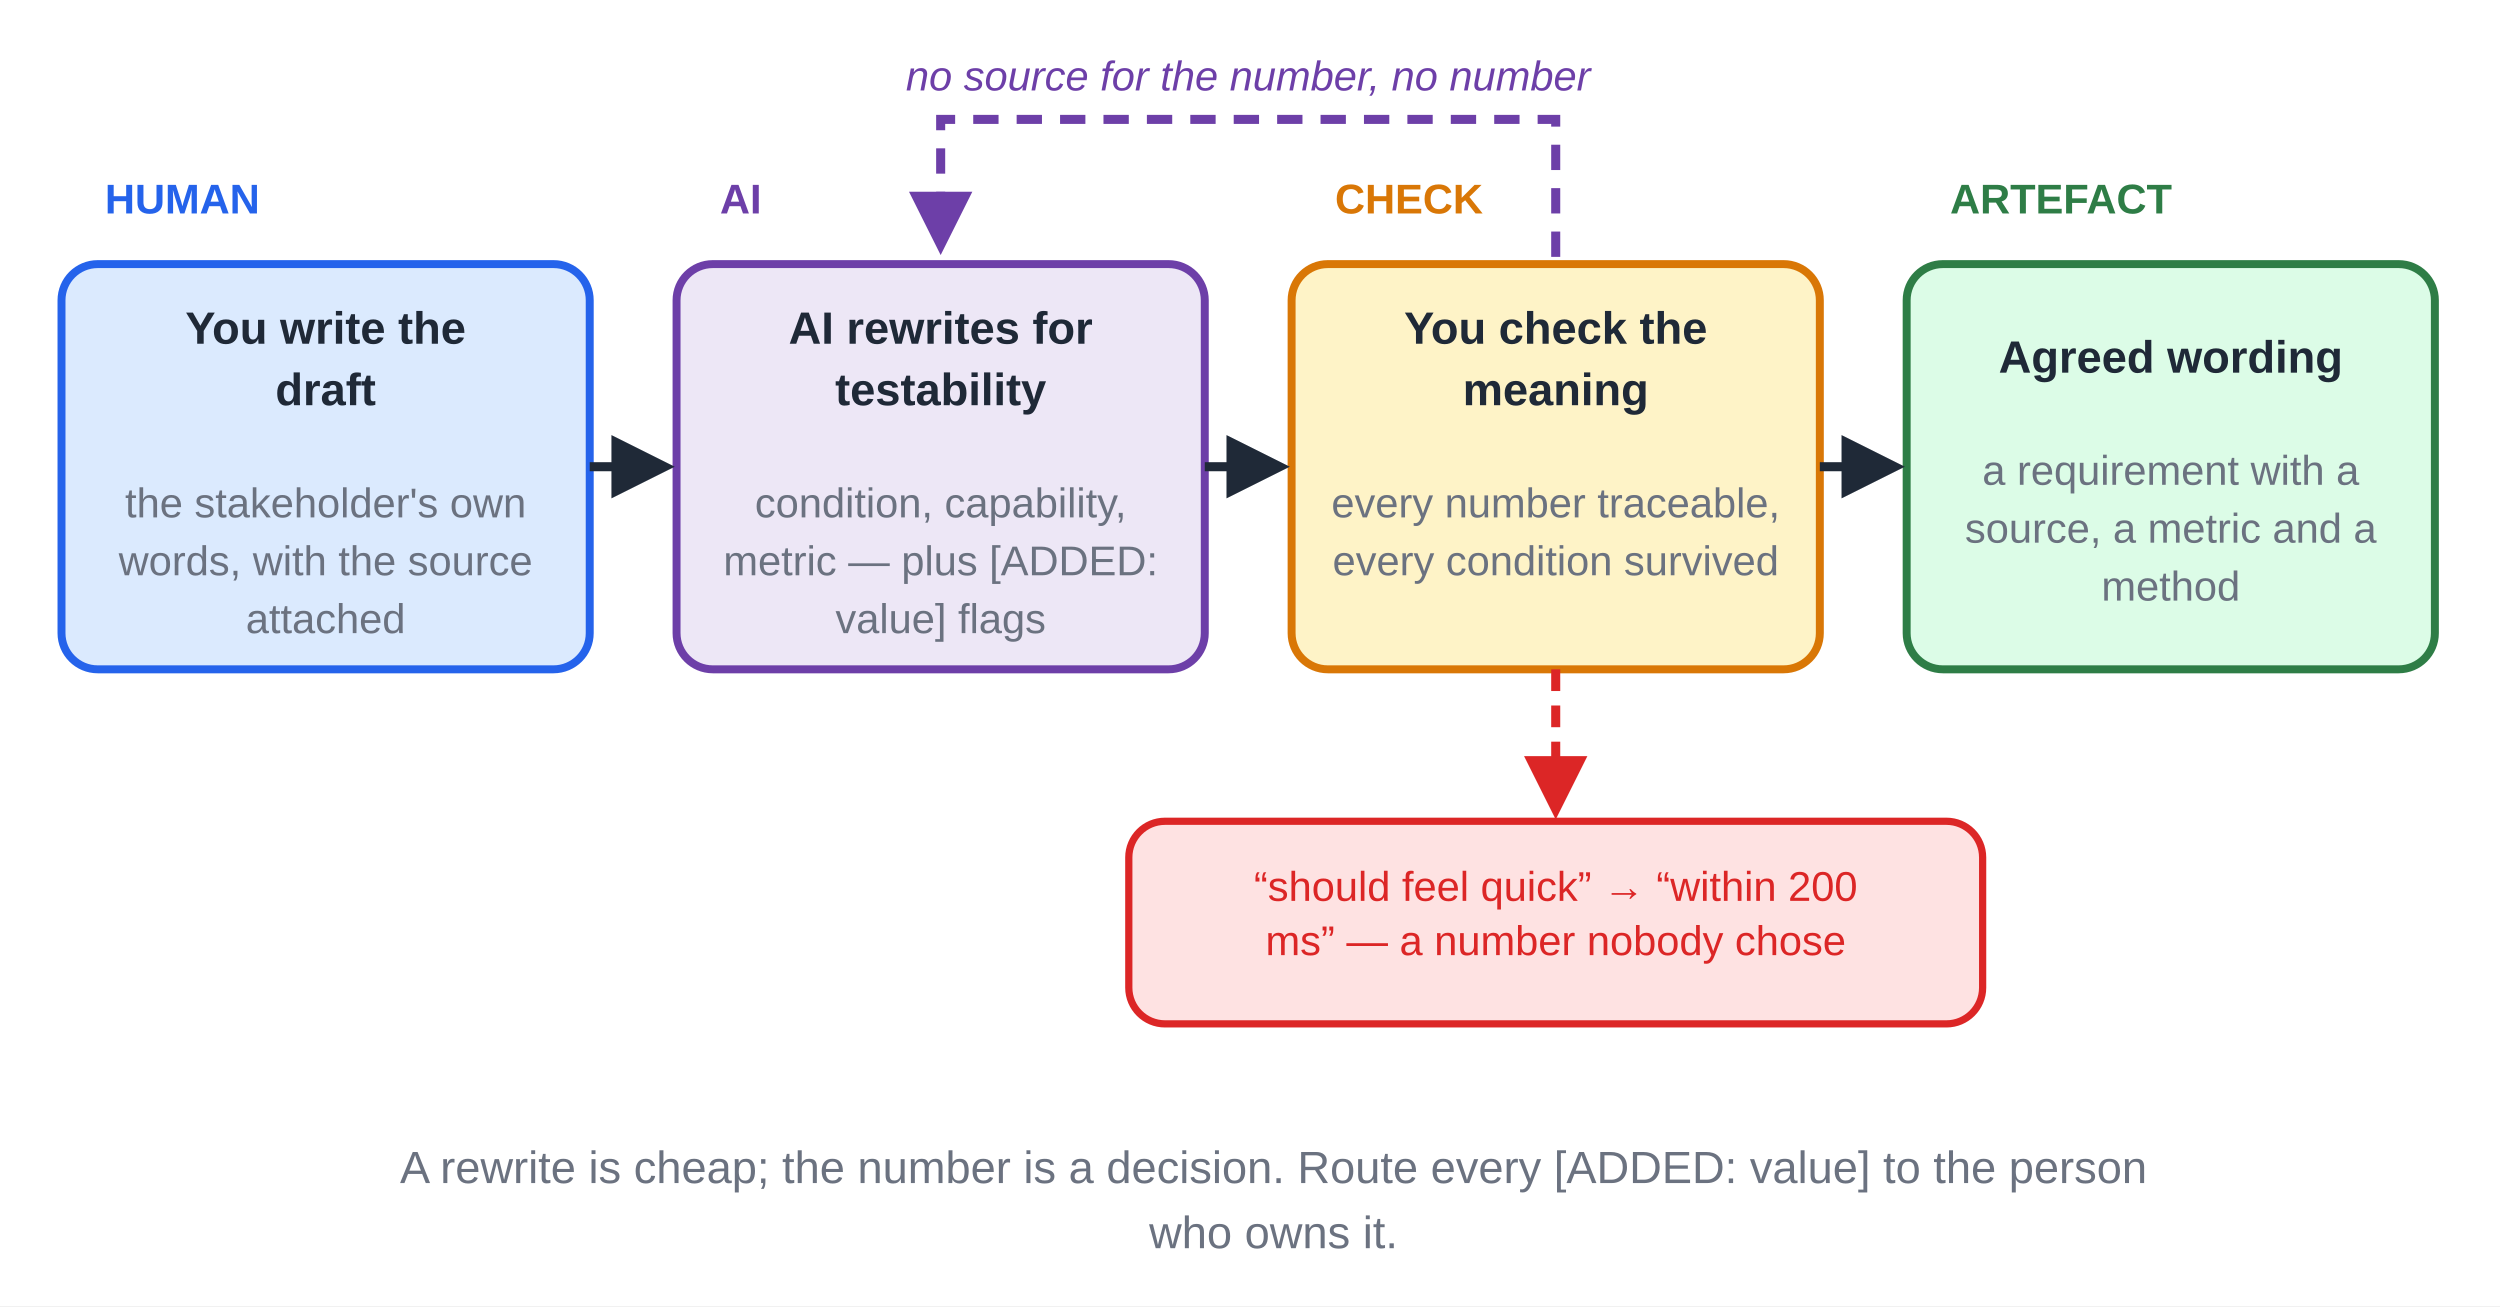
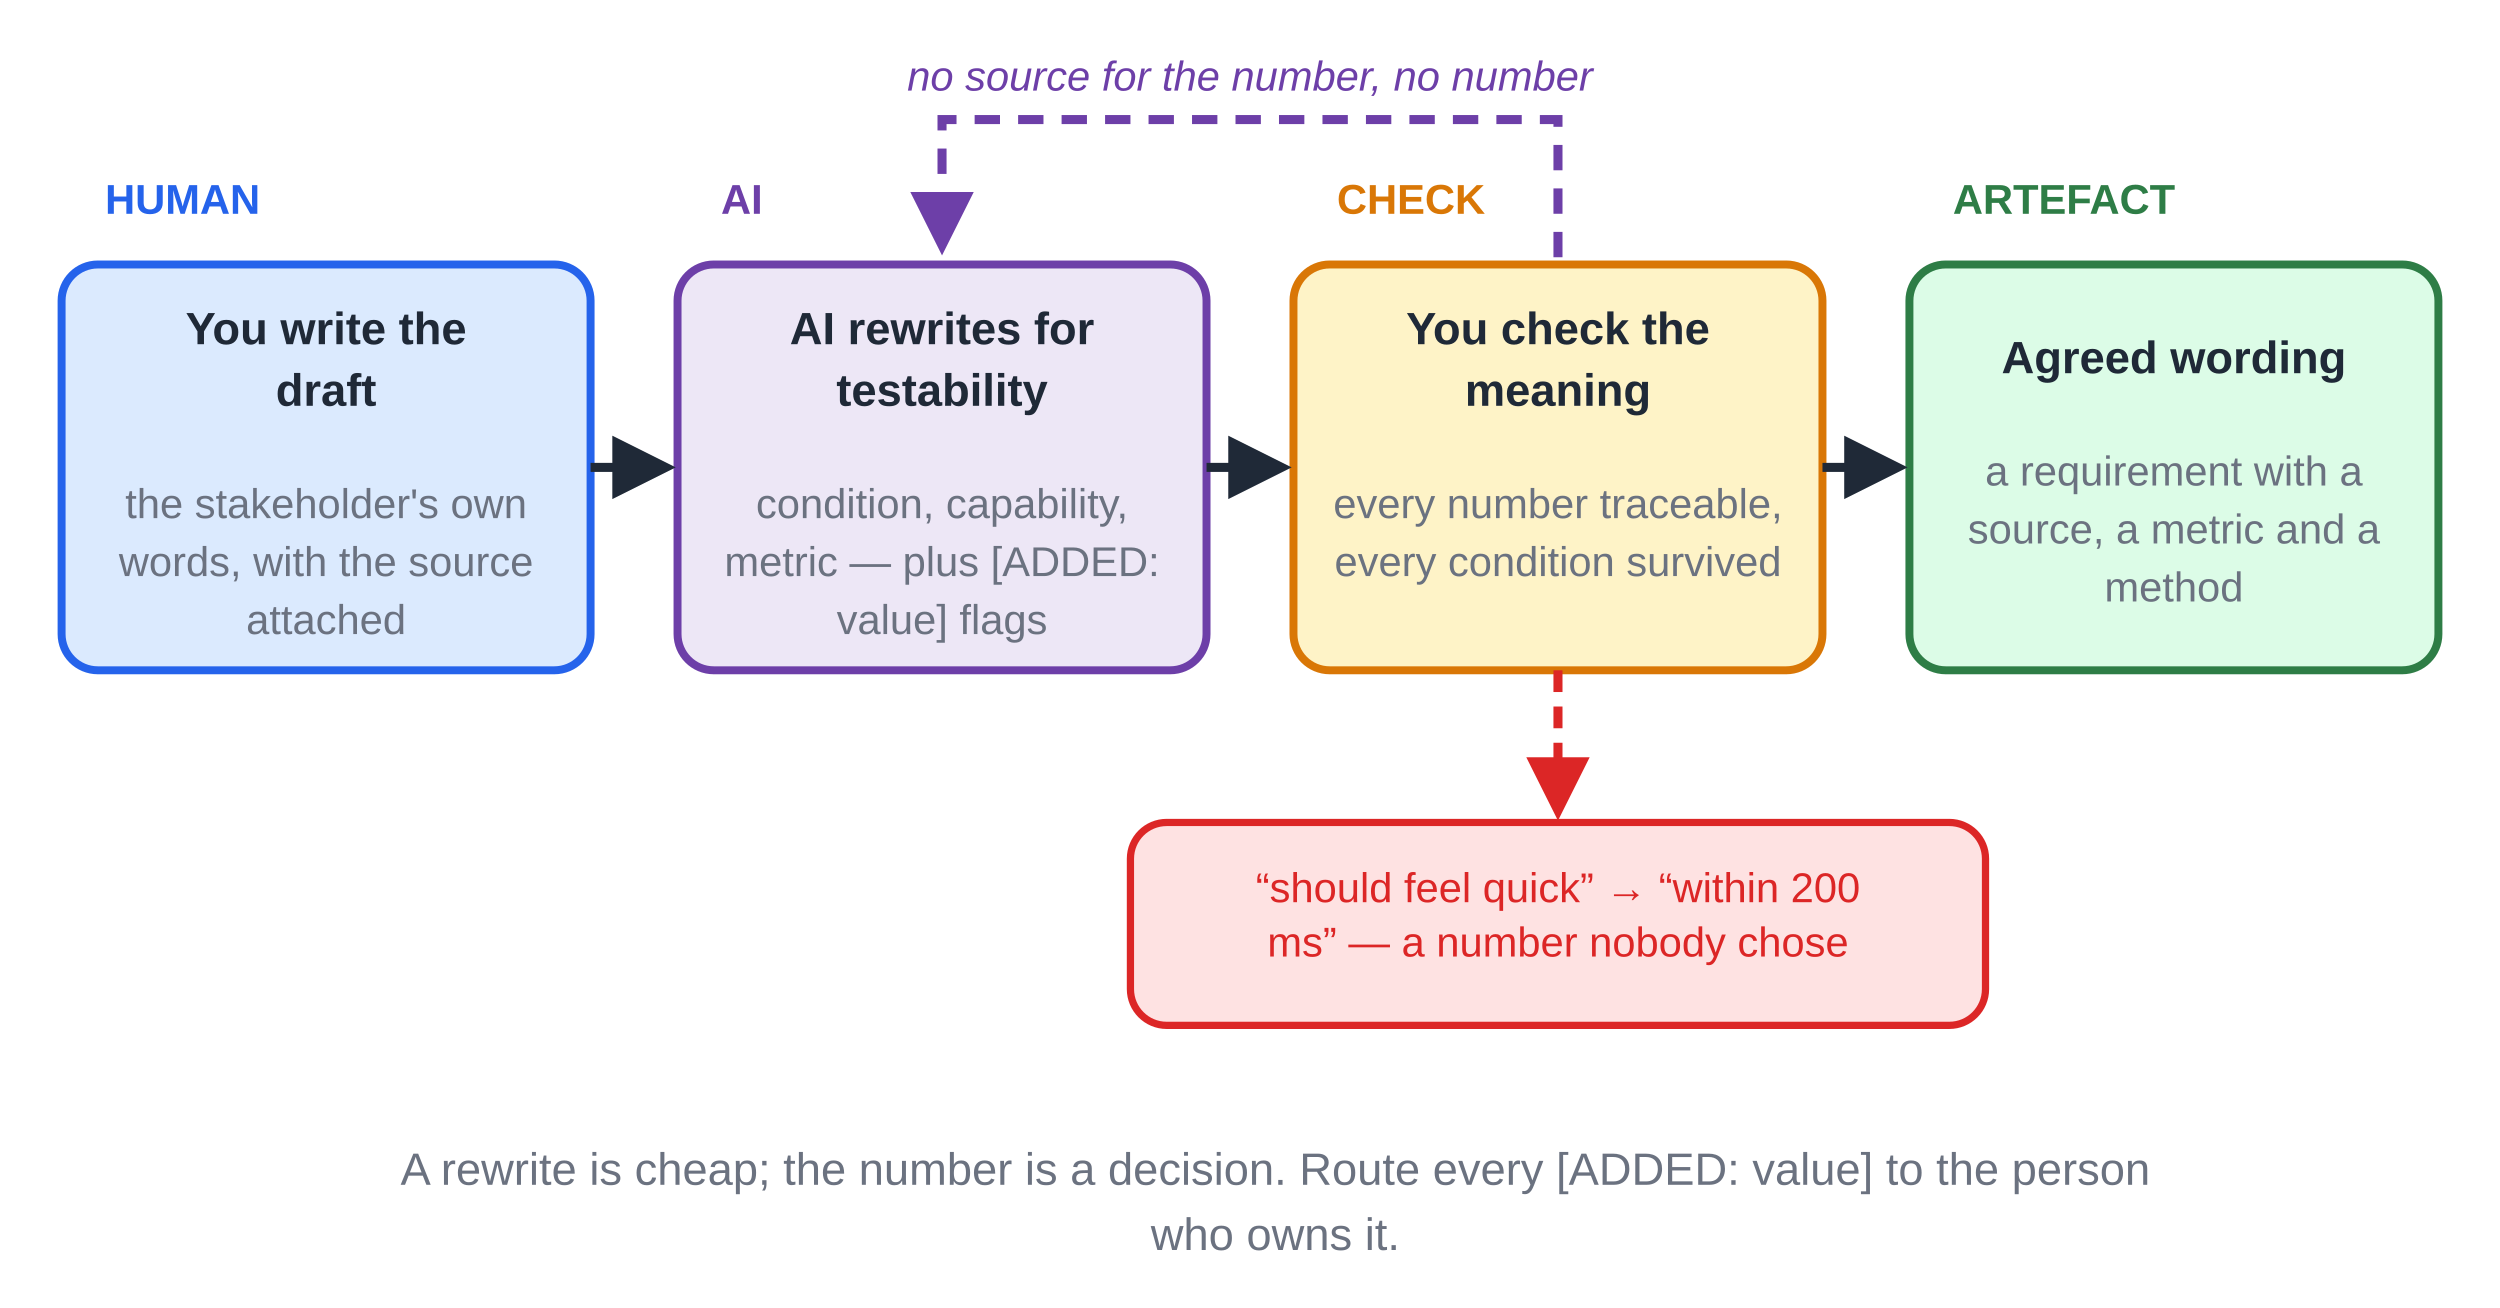
- <svg xmlns="http://www.w3.org/2000/svg" viewBox="28 45 691 361" font-family="Arial">
+ <svg xmlns="http://www.w3.org/2000/svg" viewBox="28 45 690 361" font-family="Arial">
  <defs>
    <marker id="arrB" viewBox="0 0 10 10" refX="8" refY="5" markerWidth="7" markerHeight="7" orient="auto-start-reverse">
      <path d="M0,0 L10,5 L0,10 z" fill="#2563EB" />
    </marker>
    <marker id="arrG" viewBox="0 0 10 10" refX="8" refY="5" markerWidth="7" markerHeight="7" orient="auto-start-reverse">
      <path d="M0,0 L10,5 L0,10 z" fill="#6B7280" />
    </marker>
    <marker id="arrV" viewBox="0 0 10 10" refX="8" refY="5" markerWidth="7" markerHeight="7" orient="auto-start-reverse">
      <path d="M0,0 L10,5 L0,10 z" fill="#6D3FA8" />
    </marker>
    <marker id="arrR" viewBox="0 0 10 10" refX="8" refY="5" markerWidth="7" markerHeight="7" orient="auto-start-reverse">
      <path d="M0,0 L10,5 L0,10 z" fill="#DC2626" />
    </marker>
    <marker id="arrT" viewBox="0 0 10 10" refX="8" refY="5" markerWidth="7" markerHeight="7" orient="auto-start-reverse">
      <path d="M0,0 L10,5 L0,10 z" fill="#0D9488" />
    </marker>
    <marker id="arrK" viewBox="0 0 10 10" refX="8" refY="5" markerWidth="7" markerHeight="7" orient="auto-start-reverse">
      <path d="M0,0 L10,5 L0,10 z" fill="#1F2937" />
    </marker>
    <marker id="arrA" viewBox="0 0 10 10" refX="8" refY="5" markerWidth="7" markerHeight="7" orient="auto-start-reverse">
      <path d="M0,0 L10,5 L0,10 z" fill="#D97706" />
    </marker>
    <marker id="arrGr" viewBox="0 0 10 10" refX="8" refY="5" markerWidth="7" markerHeight="7" orient="auto-start-reverse">
      <path d="M0,0 L10,5 L0,10 z" fill="#2E7D46" />
    </marker>
  </defs>
-   <rect x="28" y="45" width="691" height="361" fill="#FFFFFF" />
+   <rect x="28" y="45" width="690" height="361" fill="#FFFFFF" />
  <rect x="45" y="118" width="146" height="112" rx="10" fill="#DBEAFE" stroke="#2563EB" stroke-width="2.2" />
  <text x="57" y="104" text-anchor="start" font-size="11.5" fill="#2563EB" font-weight="bold" font-style="normal">HUMAN</text>
  <text x="118" y="140" text-anchor="middle" font-size="12.5" fill="#1F2937" font-weight="bold" font-style="normal">You write the</text>
  <text x="118" y="157" text-anchor="middle" font-size="12.5" fill="#1F2937" font-weight="bold" font-style="normal">draft</text>
  <text x="118" y="188" text-anchor="middle" font-size="11.5" fill="#6B7280" font-weight="normal" font-style="normal">the stakeholder's own</text>
  <text x="118" y="204" text-anchor="middle" font-size="11.5" fill="#6B7280" font-weight="normal" font-style="normal">words, with the source</text>
  <text x="118" y="220" text-anchor="middle" font-size="11.5" fill="#6B7280" font-weight="normal" font-style="normal">attached</text>
  <rect x="215" y="118" width="146" height="112" rx="10" fill="#EDE7F6" stroke="#6D3FA8" stroke-width="2.2" />
  <text x="227" y="104" text-anchor="start" font-size="11.5" fill="#6D3FA8" font-weight="bold" font-style="normal">AI</text>
  <text x="288" y="140" text-anchor="middle" font-size="12.5" fill="#1F2937" font-weight="bold" font-style="normal">AI rewrites for</text>
  <text x="288" y="157" text-anchor="middle" font-size="12.5" fill="#1F2937" font-weight="bold" font-style="normal">testability</text>
  <text x="288" y="188" text-anchor="middle" font-size="11.5" fill="#6B7280" font-weight="normal" font-style="normal">condition, capability,</text>
  <text x="288" y="204" text-anchor="middle" font-size="11.5" fill="#6B7280" font-weight="normal" font-style="normal">metric — plus [ADDED:</text>
  <text x="288" y="220" text-anchor="middle" font-size="11.5" fill="#6B7280" font-weight="normal" font-style="normal">value] flags</text>
  <rect x="385" y="118" width="146" height="112" rx="10" fill="#FEF3C7" stroke="#D97706" stroke-width="2.2" />
  <text x="397" y="104" text-anchor="start" font-size="11.5" fill="#D97706" font-weight="bold" font-style="normal">CHECK</text>
  <text x="458" y="140" text-anchor="middle" font-size="12.5" fill="#1F2937" font-weight="bold" font-style="normal">You check the</text>
  <text x="458" y="157" text-anchor="middle" font-size="12.5" fill="#1F2937" font-weight="bold" font-style="normal">meaning</text>
  <text x="458" y="188" text-anchor="middle" font-size="11.5" fill="#6B7280" font-weight="normal" font-style="normal">every number traceable,</text>
  <text x="458" y="204" text-anchor="middle" font-size="11.5" fill="#6B7280" font-weight="normal" font-style="normal">every condition survived</text>
  <rect x="555" y="118" width="146" height="112" rx="10" fill="#DCFCE7" stroke="#2E7D46" stroke-width="2.2" />
  <text x="567" y="104" text-anchor="start" font-size="11.5" fill="#2E7D46" font-weight="bold" font-style="normal">ARTEFACT</text>
  <text x="628" y="148" text-anchor="middle" font-size="12.5" fill="#1F2937" font-weight="bold" font-style="normal">Agreed wording</text>
  <text x="628" y="179" text-anchor="middle" font-size="11.5" fill="#6B7280" font-weight="normal" font-style="normal">a requirement with a</text>
  <text x="628" y="195" text-anchor="middle" font-size="11.5" fill="#6B7280" font-weight="normal" font-style="normal">source, a metric and a</text>
  <text x="628" y="211" text-anchor="middle" font-size="11.5" fill="#6B7280" font-weight="normal" font-style="normal">method</text>
  <line x1="191" y1="174" x2="211" y2="174" stroke="#1F2937" stroke-width="2.5" marker-end="url(#arrK)" />
  <line x1="361" y1="174" x2="381" y2="174" stroke="#1F2937" stroke-width="2.5" marker-end="url(#arrK)" />
  <line x1="531" y1="174" x2="551" y2="174" stroke="#1F2937" stroke-width="2.5" marker-end="url(#arrK)" />
  <path d="M 458,116 L 458,78 L 288,78 L 288,112" fill="none" stroke="#6D3FA8" stroke-width="2.5" stroke-dasharray="7 5" marker-end="url(#arrV)" />
  <text x="373" y="70" text-anchor="middle" font-size="11.5" fill="#6D3FA8" font-weight="normal" font-style="italic">no source for the number, no number</text>
  <path d="M 458,230 L 458,268" fill="none" stroke="#DC2626" stroke-width="2.5" stroke-dasharray="6 4" marker-end="url(#arrR)" />
  <rect x="340" y="272" width="236" height="56" rx="10" fill="#FEE2E2" stroke="#DC2626" stroke-width="2" />
  <text x="458" y="294" text-anchor="middle" font-size="11.5" fill="#DC2626" font-weight="normal" font-style="normal">“should feel quick” → “within 200</text>
  <text x="458" y="309" text-anchor="middle" font-size="11.5" fill="#DC2626" font-weight="normal" font-style="normal">ms” — a number nobody chose</text>
  <text x="380" y="372" text-anchor="middle" font-size="12.5" fill="#6B7280" font-weight="normal" font-style="normal">A rewrite is cheap; the number is a decision. Route every [ADDED: value] to the person</text>
  <text x="380" y="390" text-anchor="middle" font-size="12.5" fill="#6B7280" font-weight="normal" font-style="normal">who owns it.</text>
</svg>
